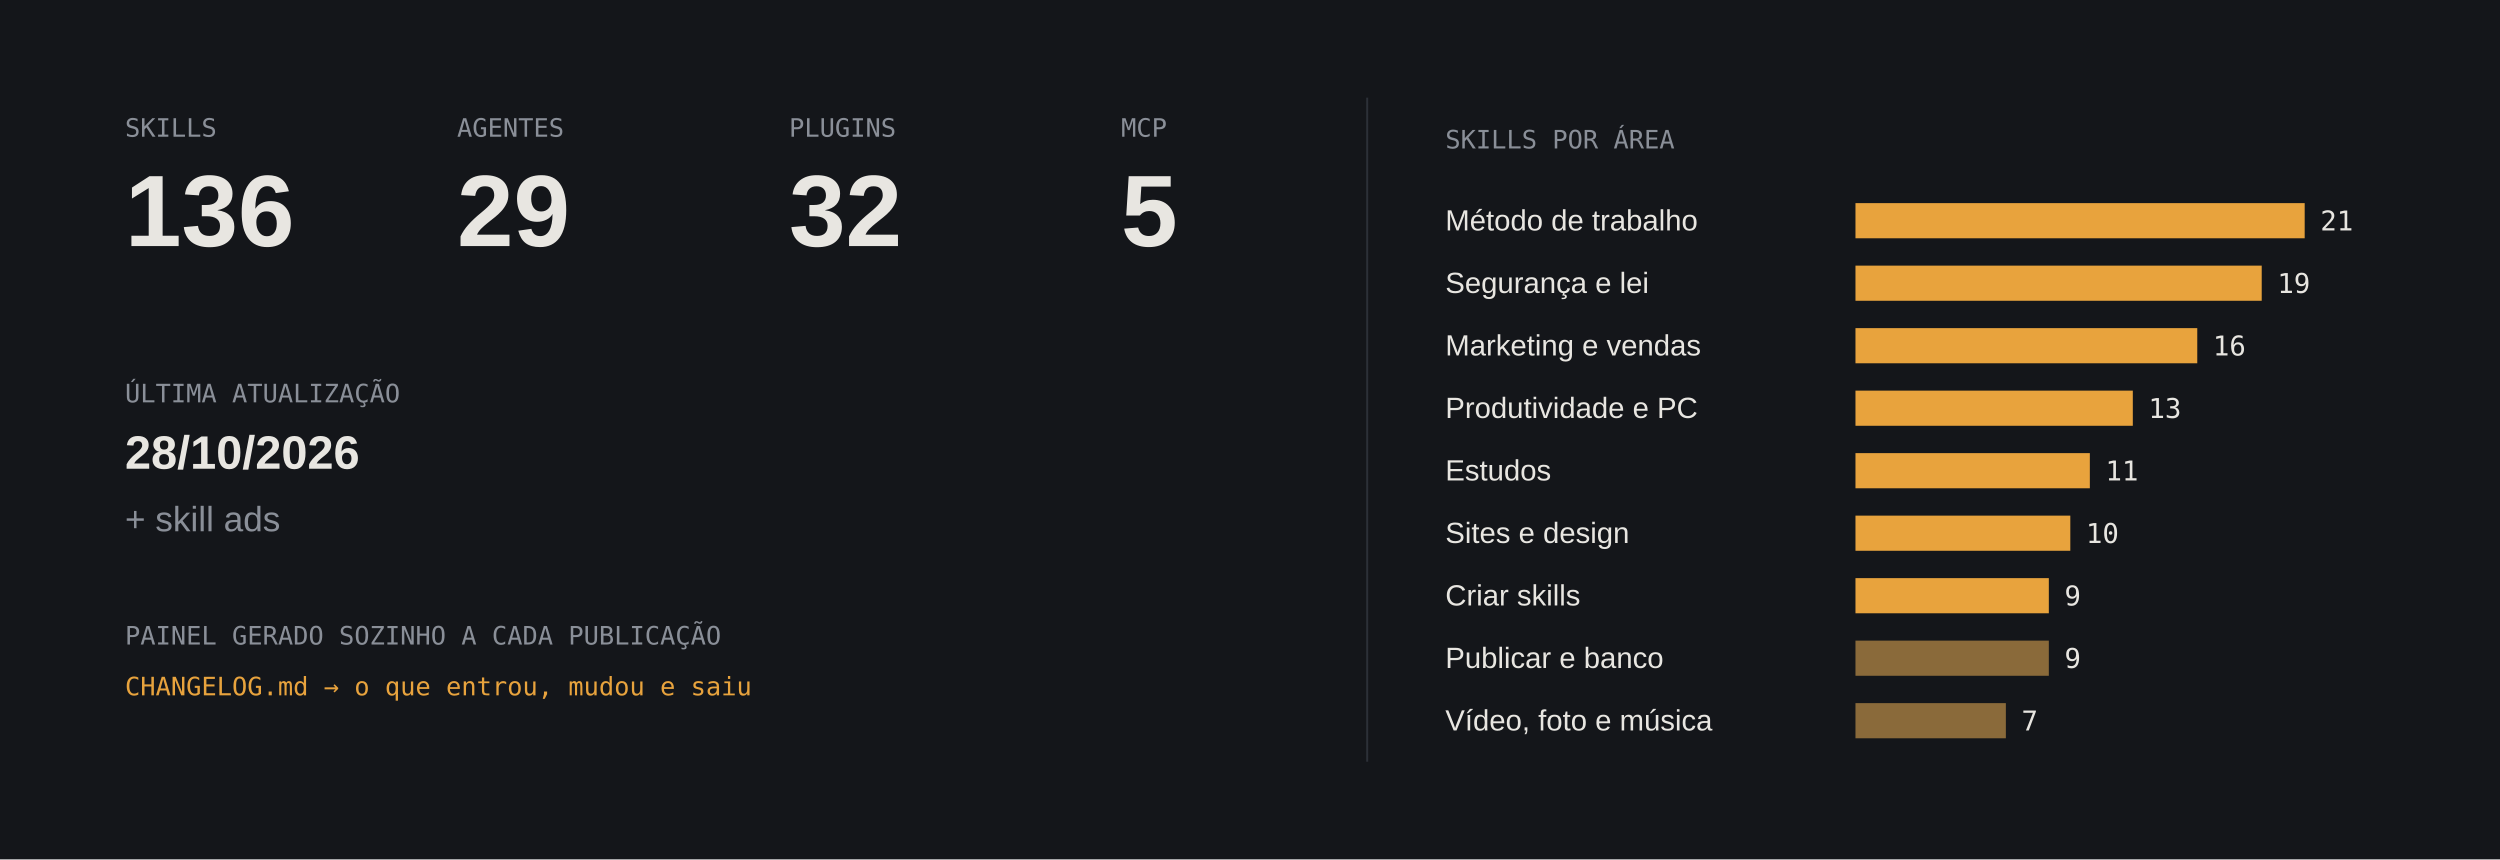
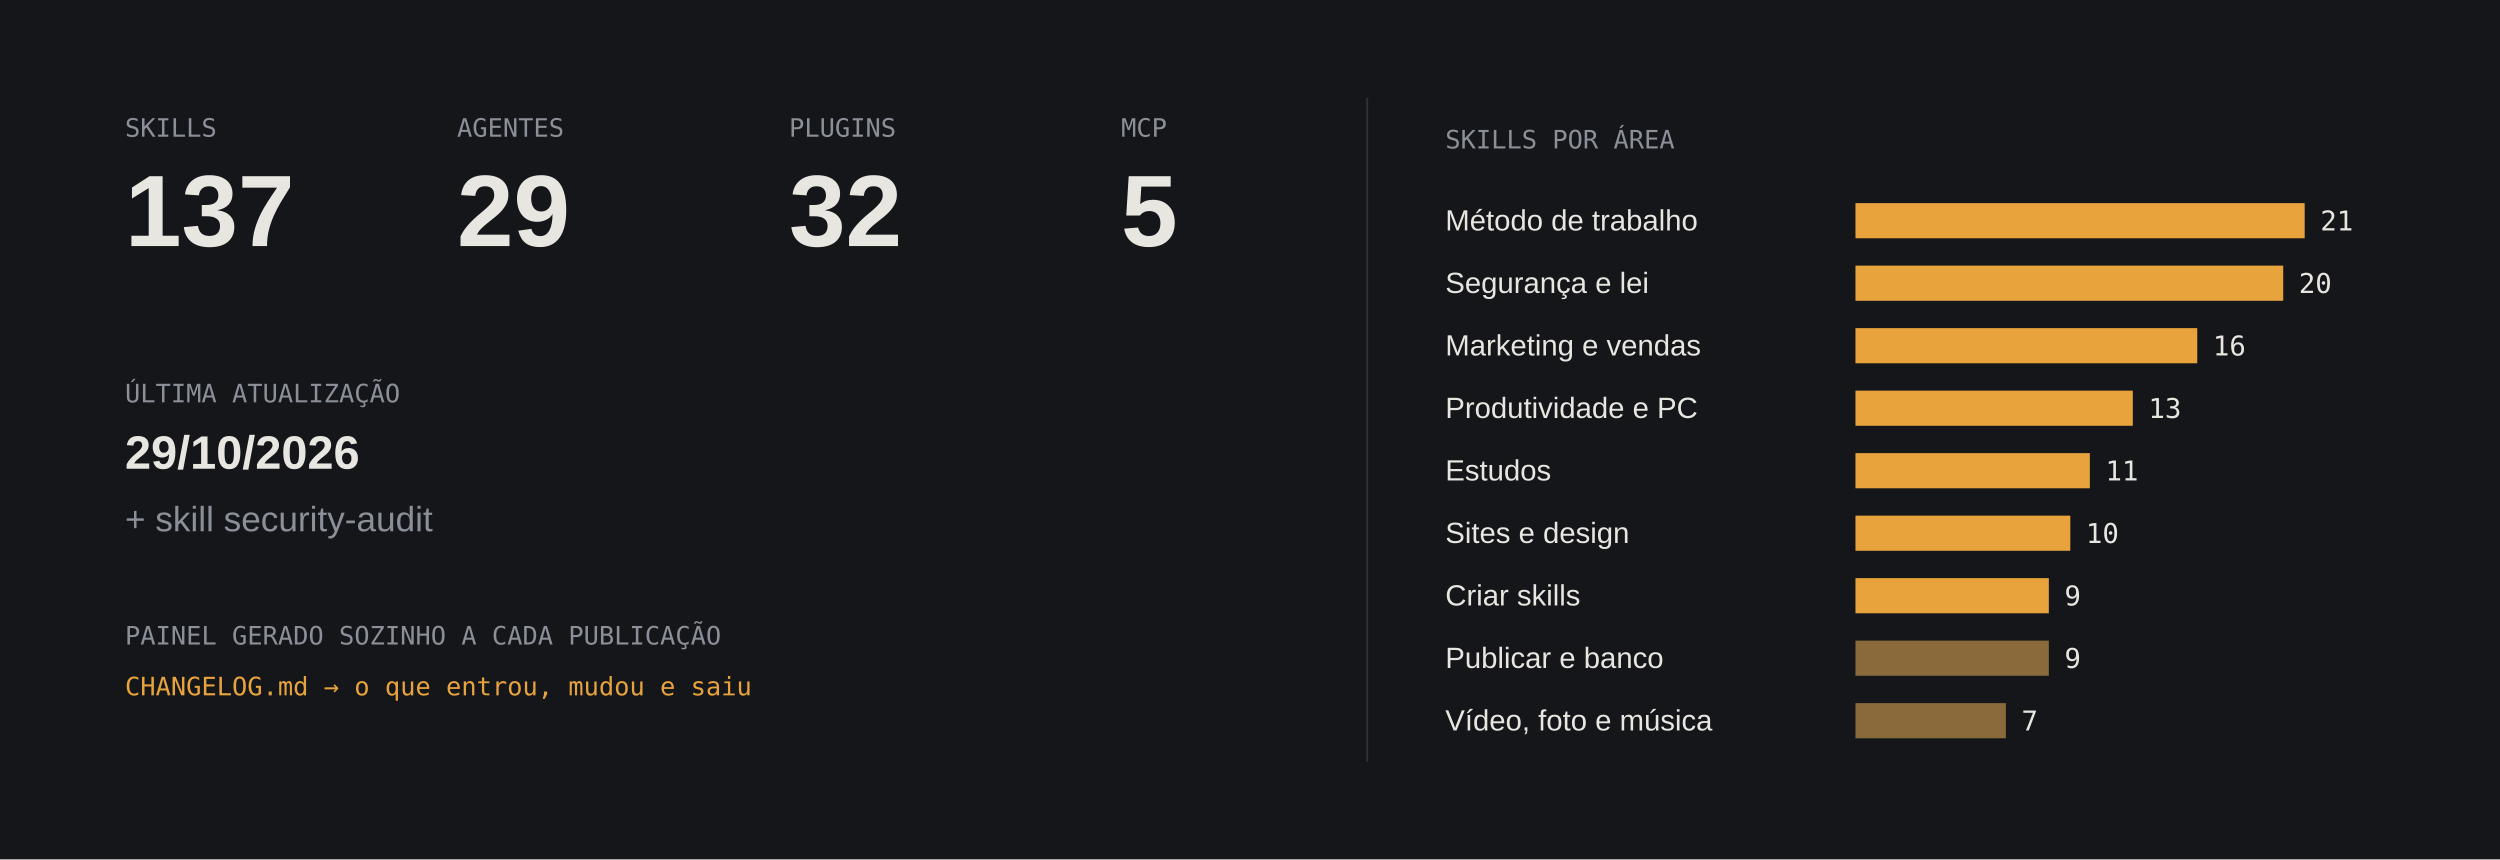
- <svg xmlns="http://www.w3.org/2000/svg" viewBox="0 0 1280 440" width="1280" height="440" role="img" aria-label="Painel do kit: skills por área e última atualização 28/10/2026">
+ <svg xmlns="http://www.w3.org/2000/svg" viewBox="0 0 1280 440" width="1280" height="440" role="img" aria-label="Painel do kit: skills por área e última atualização 29/10/2026">
  <rect width="1280" height="440" fill="#14161a" />
  <text x="64" y="70" font-family="'JetBrains Mono','Cascadia Code',Consolas,'DejaVu Sans Mono',monospace" font-size="13" fill="#8a8f98">SKILLS</text>
-   <text x="64" y="126" font-family="'Inter Tight','Segoe UI','Helvetica Neue',Arial,sans-serif" font-size="52" font-weight="700" fill="#e8e6e1">136</text>
+   <text x="64" y="126" font-family="'Inter Tight','Segoe UI','Helvetica Neue',Arial,sans-serif" font-size="52" font-weight="700" fill="#e8e6e1">137</text>
  <text x="234" y="70" font-family="'JetBrains Mono','Cascadia Code',Consolas,'DejaVu Sans Mono',monospace" font-size="13" fill="#8a8f98">AGENTES</text>
  <text x="234" y="126" font-family="'Inter Tight','Segoe UI','Helvetica Neue',Arial,sans-serif" font-size="52" font-weight="700" fill="#e8e6e1">29</text>
  <text x="404" y="70" font-family="'JetBrains Mono','Cascadia Code',Consolas,'DejaVu Sans Mono',monospace" font-size="13" fill="#8a8f98">PLUGINS</text>
  <text x="404" y="126" font-family="'Inter Tight','Segoe UI','Helvetica Neue',Arial,sans-serif" font-size="52" font-weight="700" fill="#e8e6e1">32</text>
  <text x="574" y="70" font-family="'JetBrains Mono','Cascadia Code',Consolas,'DejaVu Sans Mono',monospace" font-size="13" fill="#8a8f98">MCP</text>
  <text x="574" y="126" font-family="'Inter Tight','Segoe UI','Helvetica Neue',Arial,sans-serif" font-size="52" font-weight="700" fill="#e8e6e1">5</text>
  <text x="64" y="206" font-family="'JetBrains Mono','Cascadia Code',Consolas,'DejaVu Sans Mono',monospace" font-size="13" fill="#8a8f98">ÚLTIMA ATUALIZAÇÃO</text>
-   <text x="64" y="240" font-family="'Inter Tight','Segoe UI','Helvetica Neue',Arial,sans-serif" font-size="24" font-weight="700" fill="#e8e6e1">28/10/2026</text>
-   <text x="64" y="272" font-family="'Inter Tight','Segoe UI','Helvetica Neue',Arial,sans-serif" font-size="18" fill="#8a8f98">+ skill ads</text>
+   <text x="64" y="240" font-family="'Inter Tight','Segoe UI','Helvetica Neue',Arial,sans-serif" font-size="24" font-weight="700" fill="#e8e6e1">29/10/2026</text>
+   <text x="64" y="272" font-family="'Inter Tight','Segoe UI','Helvetica Neue',Arial,sans-serif" font-size="18" fill="#8a8f98">+ skill security-audit</text>
  <text x="64" y="330" font-family="'JetBrains Mono','Cascadia Code',Consolas,'DejaVu Sans Mono',monospace" font-size="13" fill="#8a8f98">PAINEL GERADO SOZINHO A CADA PUBLICAÇÃO</text>
  <text x="64" y="356" font-family="'JetBrains Mono','Cascadia Code',Consolas,'DejaVu Sans Mono',monospace" font-size="13" fill="#e8a33d">CHANGELOG.md → o que entrou, mudou e saiu</text>
  <line x1="700" y1="50" x2="700" y2="390" stroke="#2c3038" />
  <text x="740" y="76" font-family="'JetBrains Mono','Cascadia Code',Consolas,'DejaVu Sans Mono',monospace" font-size="13" fill="#8a8f98">SKILLS POR ÁREA</text>
  <text x="740" y="118" font-family="'Inter Tight','Segoe UI','Helvetica Neue',Arial,sans-serif" font-size="15" fill="#e8e6e1">Método de trabalho</text>
  <rect x="950" y="104" width="230" height="18" fill="#e8a33d" />
  <text x="1188" y="118" font-family="'JetBrains Mono','Cascadia Code',Consolas,'DejaVu Sans Mono',monospace" font-size="14" fill="#e8e6e1">21</text>
  <text x="740" y="150" font-family="'Inter Tight','Segoe UI','Helvetica Neue',Arial,sans-serif" font-size="15" fill="#e8e6e1">Segurança e lei</text>
-   <rect x="950" y="136" width="208" height="18" fill="#e8a33d" />
-   <text x="1166" y="150" font-family="'JetBrains Mono','Cascadia Code',Consolas,'DejaVu Sans Mono',monospace" font-size="14" fill="#e8e6e1">19</text>
+   <rect x="950" y="136" width="219" height="18" fill="#e8a33d" />
+   <text x="1177" y="150" font-family="'JetBrains Mono','Cascadia Code',Consolas,'DejaVu Sans Mono',monospace" font-size="14" fill="#e8e6e1">20</text>
  <text x="740" y="182" font-family="'Inter Tight','Segoe UI','Helvetica Neue',Arial,sans-serif" font-size="15" fill="#e8e6e1">Marketing e vendas</text>
  <rect x="950" y="168" width="175" height="18" fill="#e8a33d" />
  <text x="1133" y="182" font-family="'JetBrains Mono','Cascadia Code',Consolas,'DejaVu Sans Mono',monospace" font-size="14" fill="#e8e6e1">16</text>
  <text x="740" y="214" font-family="'Inter Tight','Segoe UI','Helvetica Neue',Arial,sans-serif" font-size="15" fill="#e8e6e1">Produtividade e PC</text>
  <rect x="950" y="200" width="142" height="18" fill="#e8a33d" />
  <text x="1100" y="214" font-family="'JetBrains Mono','Cascadia Code',Consolas,'DejaVu Sans Mono',monospace" font-size="14" fill="#e8e6e1">13</text>
  <text x="740" y="246" font-family="'Inter Tight','Segoe UI','Helvetica Neue',Arial,sans-serif" font-size="15" fill="#e8e6e1">Estudos</text>
  <rect x="950" y="232" width="120" height="18" fill="#e8a33d" />
  <text x="1078" y="246" font-family="'JetBrains Mono','Cascadia Code',Consolas,'DejaVu Sans Mono',monospace" font-size="14" fill="#e8e6e1">11</text>
  <text x="740" y="278" font-family="'Inter Tight','Segoe UI','Helvetica Neue',Arial,sans-serif" font-size="15" fill="#e8e6e1">Sites e design</text>
  <rect x="950" y="264" width="110" height="18" fill="#e8a33d" />
  <text x="1068" y="278" font-family="'JetBrains Mono','Cascadia Code',Consolas,'DejaVu Sans Mono',monospace" font-size="14" fill="#e8e6e1">10</text>
  <text x="740" y="310" font-family="'Inter Tight','Segoe UI','Helvetica Neue',Arial,sans-serif" font-size="15" fill="#e8e6e1">Criar skills</text>
  <rect x="950" y="296" width="99" height="18" fill="#e8a33d" />
  <text x="1057" y="310" font-family="'JetBrains Mono','Cascadia Code',Consolas,'DejaVu Sans Mono',monospace" font-size="14" fill="#e8e6e1">9</text>
  <text x="740" y="342" font-family="'Inter Tight','Segoe UI','Helvetica Neue',Arial,sans-serif" font-size="15" fill="#e8e6e1">Publicar e banco</text>
  <rect x="950" y="328" width="99" height="18" fill="#8a6a3a" />
  <text x="1057" y="342" font-family="'JetBrains Mono','Cascadia Code',Consolas,'DejaVu Sans Mono',monospace" font-size="14" fill="#e8e6e1">9</text>
  <text x="740" y="374" font-family="'Inter Tight','Segoe UI','Helvetica Neue',Arial,sans-serif" font-size="15" fill="#e8e6e1">Vídeo, foto e música</text>
  <rect x="950" y="360" width="77" height="18" fill="#8a6a3a" />
  <text x="1035" y="374" font-family="'JetBrains Mono','Cascadia Code',Consolas,'DejaVu Sans Mono',monospace" font-size="14" fill="#e8e6e1">7</text>
</svg>
